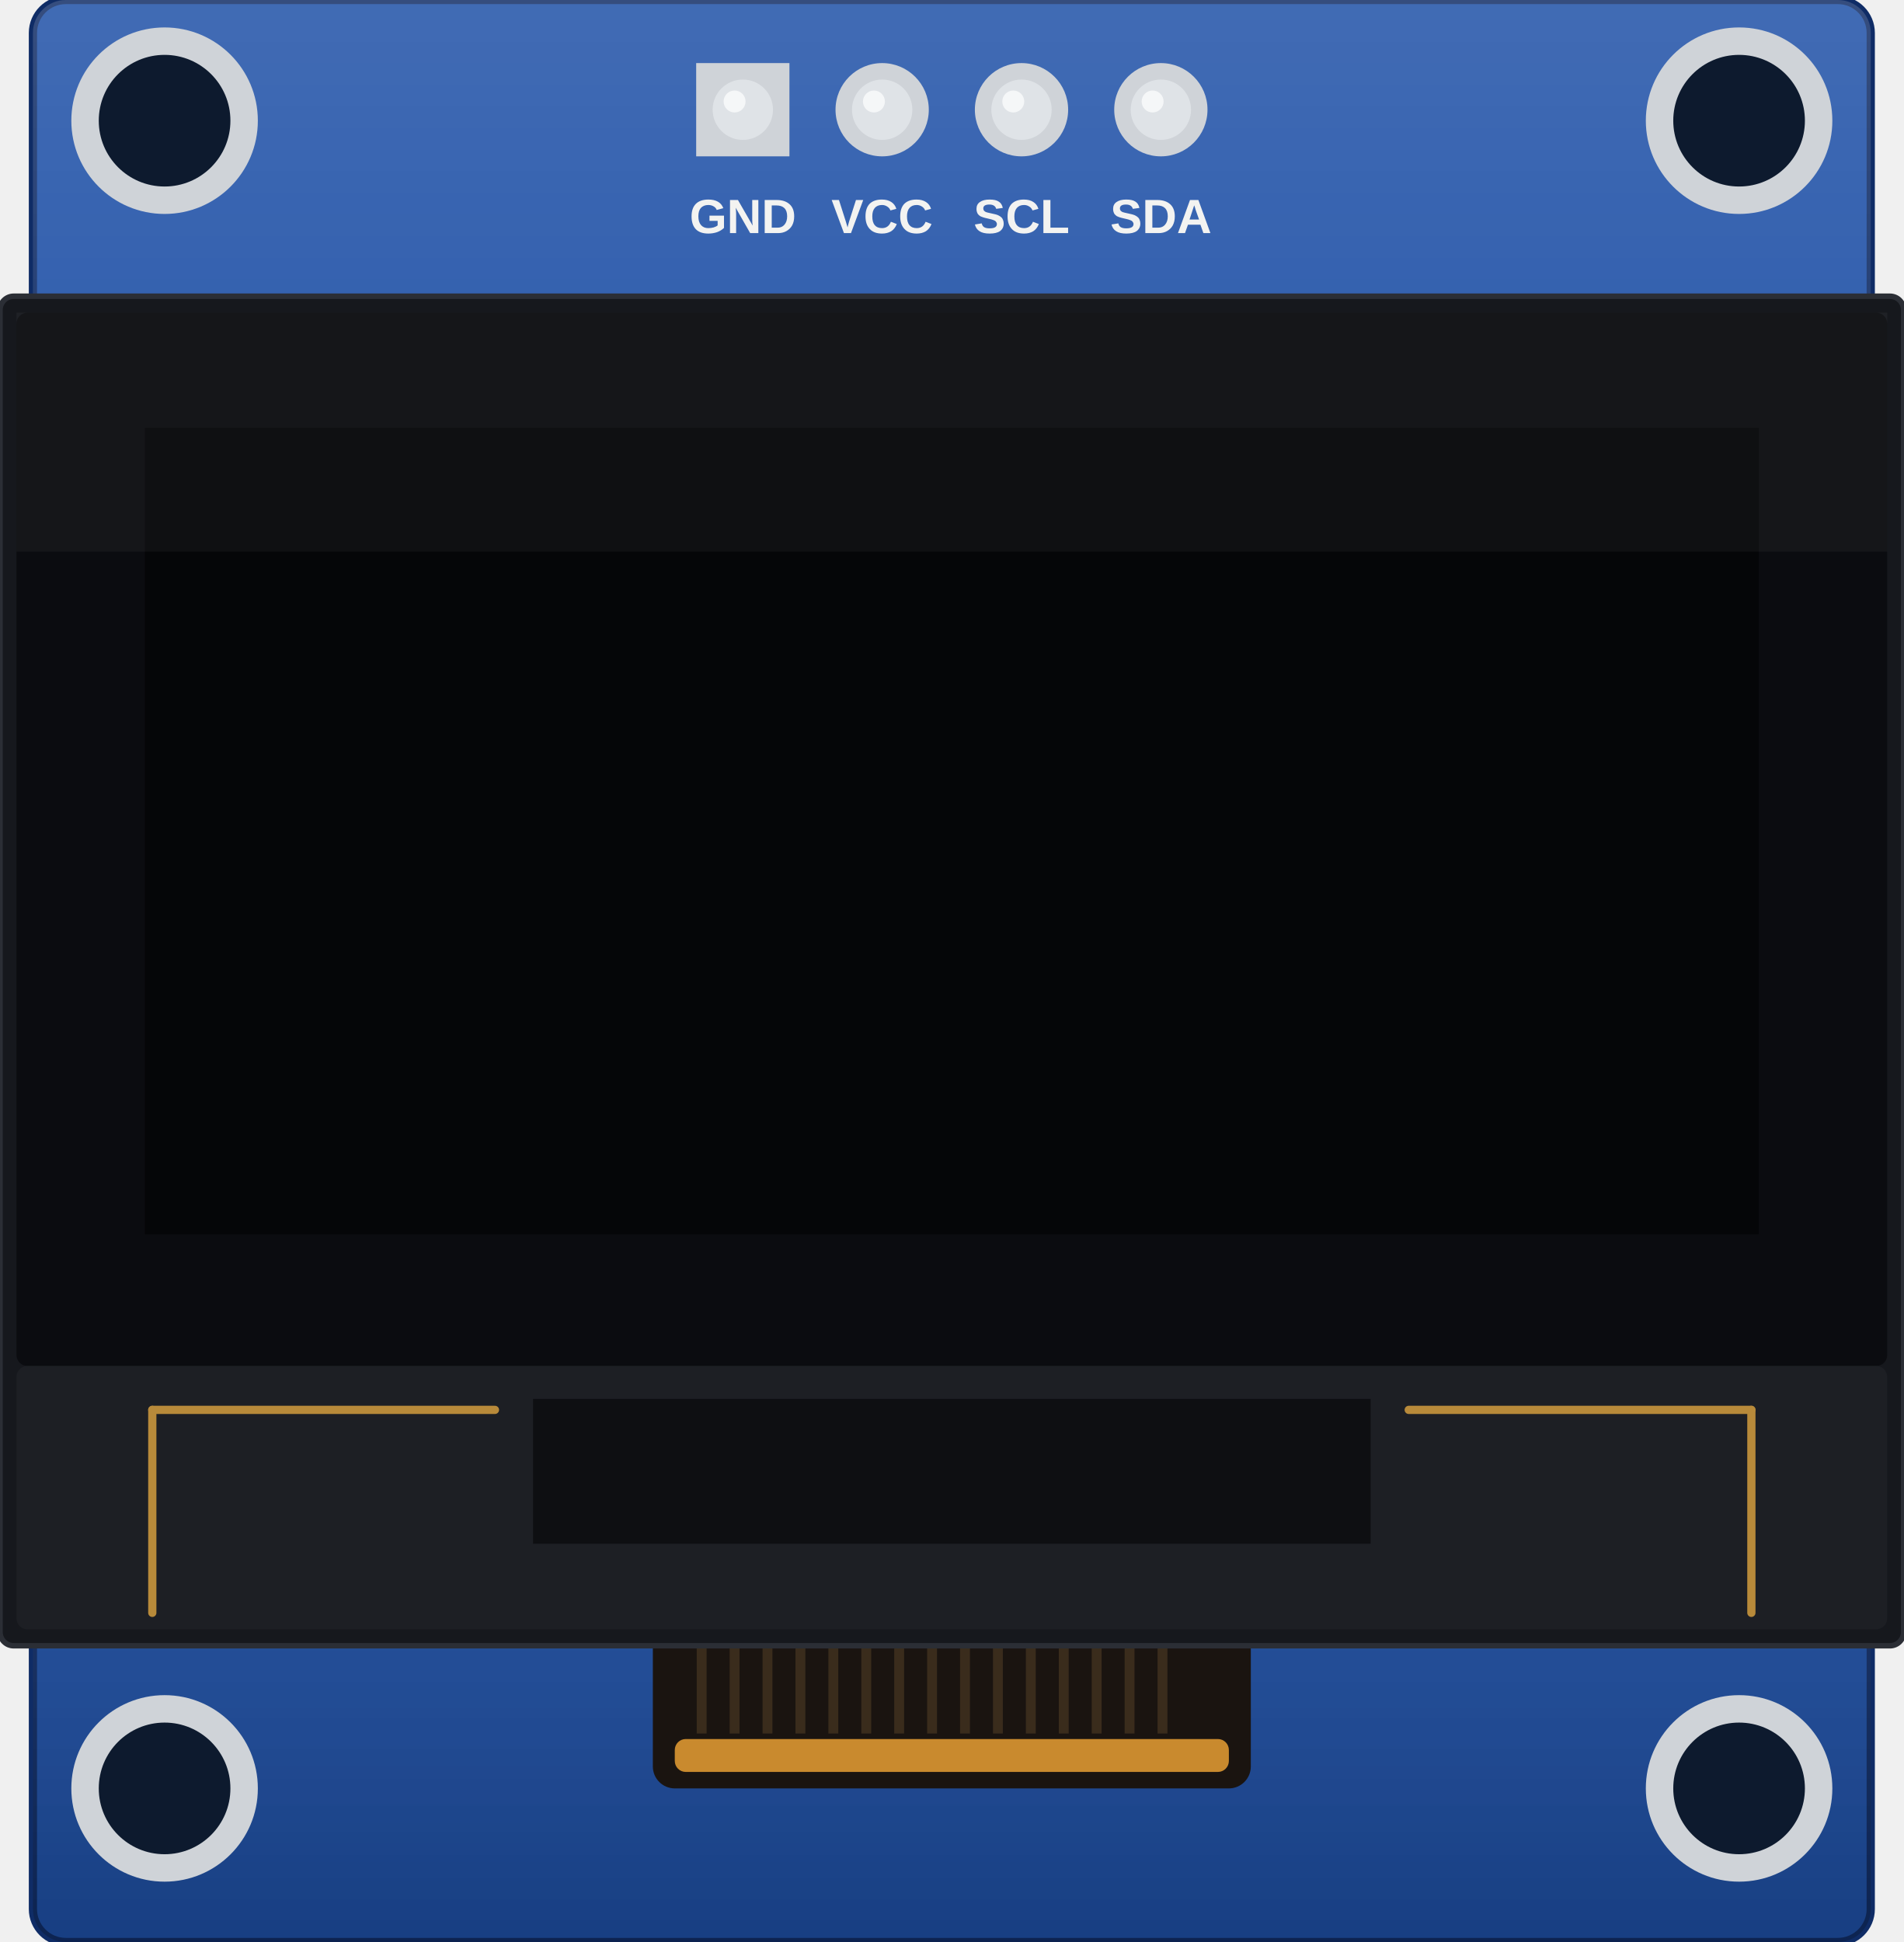
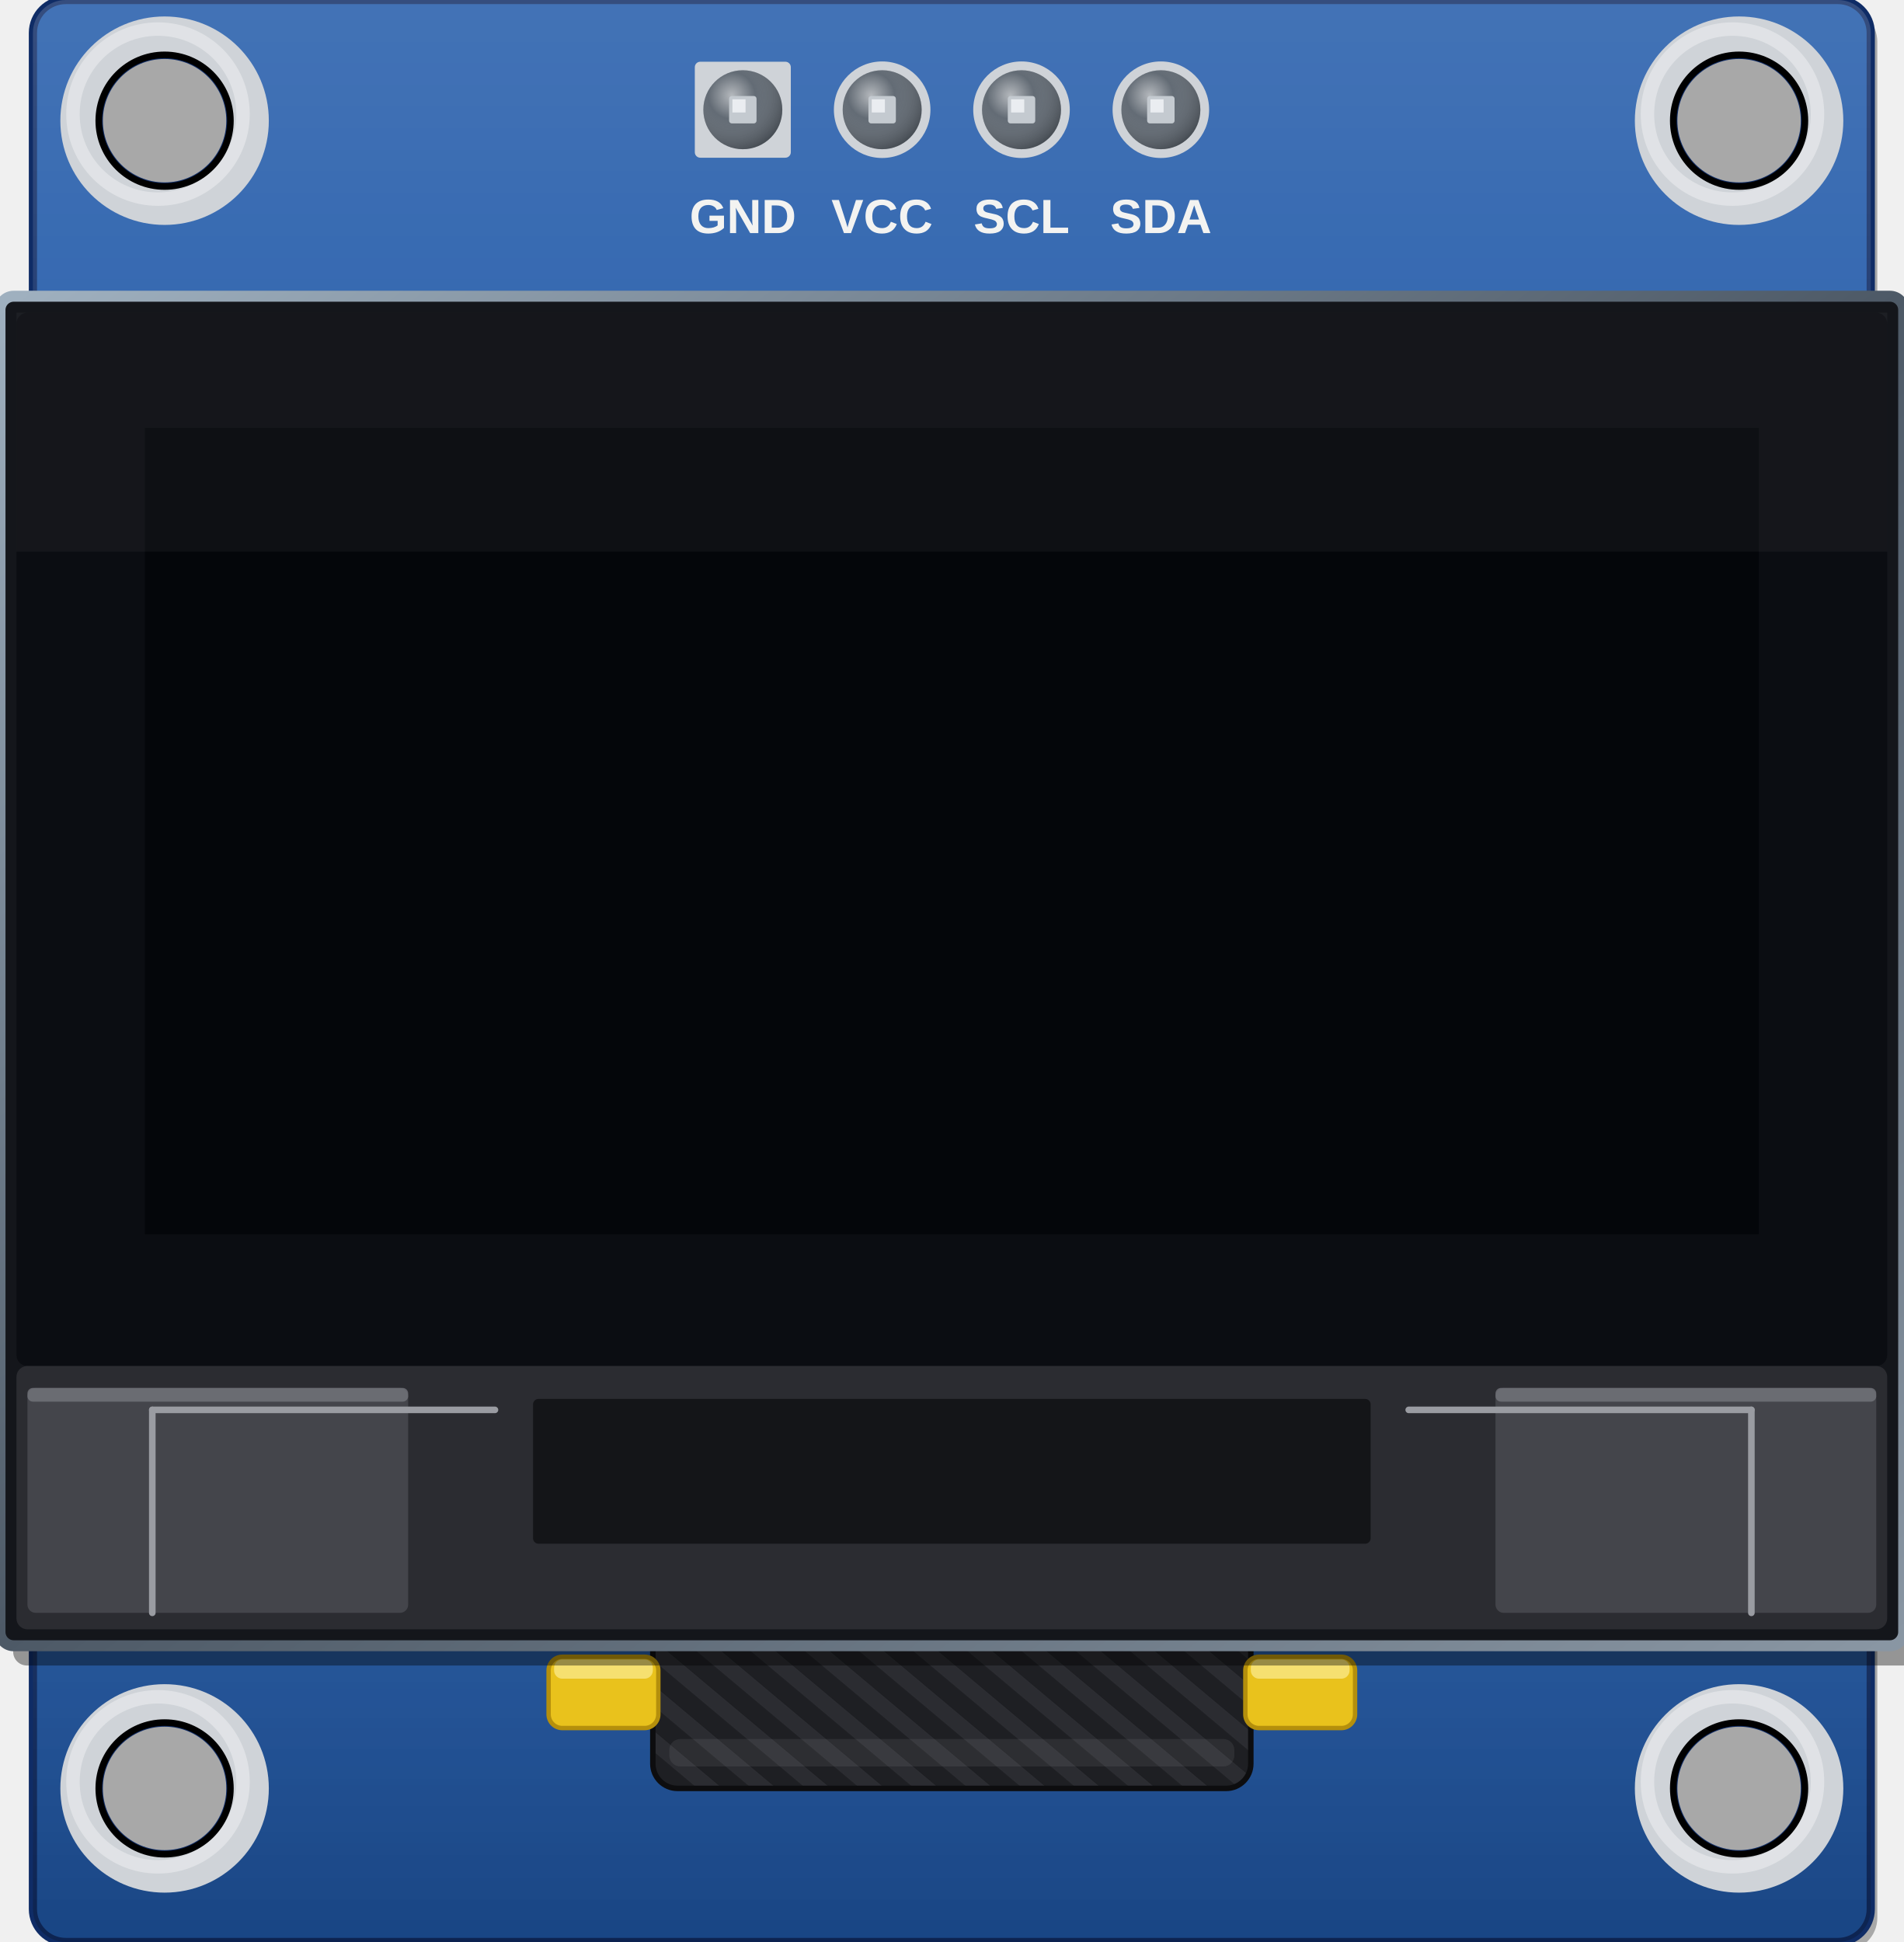
<svg xmlns="http://www.w3.org/2000/svg" version="1.1" width="131.15px" height="133.795px" data-sobra="2.268 0" viewBox="0 0 131.15 133.795">
  <defs>
    <linearGradient id="luz" x1="0" y1="0" x2="0" y2="1">
      <stop offset="0" stop-color="#ffffff" stop-opacity="0.16" />
      <stop offset="0.45" stop-color="#ffffff" stop-opacity="0" />
      <stop offset="1" stop-color="#000000" stop-opacity="0.22" />
    </linearGradient>
    <linearGradient id="metal" x1="0" y1="0" x2="0" y2="1">
      <stop offset="0" stop-color="#f4f6f8" />
      <stop offset="0.5" stop-color="#b9bfc6" />
      <stop offset="1" stop-color="#868d95" />
    </linearGradient>
    <linearGradient id="metal-h" x1="0" y1="0" x2="1" y2="0">
      <stop offset="0" stop-color="#8a9199" />
      <stop offset="0.35" stop-color="#eef1f4" />
      <stop offset="0.7" stop-color="#b3b9c0" />
      <stop offset="1" stop-color="#7c838b" />
    </linearGradient>
    <radialGradient id="lata" cx="0.4" cy="0.38" r="0.66">
      <stop offset="0" stop-color="#f6f8fa" />
      <stop offset="0.6" stop-color="#c3c9cf" />
      <stop offset="1" stop-color="#8c939b" />
    </radialGradient>
    <linearGradient id="plastico" x1="0" y1="0" x2="0" y2="1">
      <stop offset="0" stop-color="#3a3c40" />
      <stop offset="1" stop-color="#16171a" />
    </linearGradient>
    <linearGradient id="ouro" x1="0" y1="0" x2="0" y2="1">
      <stop offset="0" stop-color="#f4dc8c" />
      <stop offset="1" stop-color="#b88a2c" />
    </linearGradient>
+     <radialGradient id="solda" cx="0.36" cy="0.32" r="0.78">
+       <stop offset="0" stop-color="#ffffff" stop-opacity="0.55" />
+       <stop offset="0.38" stop-color="#ffffff" stop-opacity="0.06" />
+       <stop offset="1" stop-color="#000000" stop-opacity="0.35" />
+     </radialGradient>
+     <linearGradient id="vidro-borda" x1="0" y1="0" x2="1" y2="1">
+       <stop offset="0" stop-color="#9fb0bf" />
+       <stop offset="0.5" stop-color="#4d5966" />
+       <stop offset="1" stop-color="#8996a3" />
+     </linearGradient>
+     <pattern id="trama" x="0" y="0" width="2.4" height="2.4" patternUnits="userSpaceOnUse" patternTransform="rotate(40)">
+       <rect width="2.4" height="2.4" fill="#1e1f23" />
+       <rect width="2.4" height="1.1" fill="#2b2c31" />
+     </pattern>
  </defs>
-   <rect x="2.268" y="0" width="126.614" height="133.795" rx="2.268" fill="#1d4fa6" stroke="#0f2c66" stroke-width="0.567" />
-   <rect x="2.268" y="0" width="126.614" height="133.795" rx="2.268" fill="url(#luz)" />
-   <circle cx="11.339" cy="8.315" r="6.425" fill="#cfd3d8" />
-   <circle cx="11.339" cy="8.315" r="4.535" fill="#0d1a2e" />
-   <circle cx="11.339" cy="123.213" r="6.425" fill="#cfd3d8" />
-   <circle cx="11.339" cy="123.213" r="4.535" fill="#0d1a2e" />
-   <circle cx="119.811" cy="8.315" r="6.425" fill="#cfd3d8" />
-   <circle cx="119.811" cy="8.315" r="4.535" fill="#0d1a2e" />
-   <circle cx="119.811" cy="123.213" r="6.425" fill="#cfd3d8" />
-   <circle cx="119.811" cy="123.213" r="4.535" fill="#0d1a2e" />
-   <rect x="47.962" y="4.346" width="6.425" height="6.425" fill="#cfd3d8" />
-   <circle cx="51.175" cy="7.559" r="2.079" fill="#dfe3e7" />
-   <circle cx="50.608" cy="6.992" r="0.756" fill="#ffffff" fill-opacity="0.7" />
+   <rect x="2.721" y="0.605" width="126.614" height="133.795" rx="2.268" fill="#000000" fill-opacity="0.3" />
+   <path fill-rule="evenodd" d="M4.535 0 L126.614 0 A2.268 2.268 0 0 1 128.882 2.268 L128.882 131.528 A2.268 2.268 0 0 1 126.614 133.795 L4.535 133.795 A2.268 2.268 0 0 1 2.268 131.528 L2.268 2.268 A2.268 2.268 0 0 1 4.535 0 Z M6.803 8.315 A4.535 4.535 0 1 0 15.874 8.315 A4.535 4.535 0 1 0 6.803 8.315 Z M6.803 123.213 A4.535 4.535 0 1 0 15.874 123.213 A4.535 4.535 0 1 0 6.803 123.213 Z M115.276 8.315 A4.535 4.535 0 1 0 124.346 8.315 A4.535 4.535 0 1 0 115.276 8.315 Z M115.276 123.213 A4.535 4.535 0 1 0 124.346 123.213 A4.535 4.535 0 1 0 115.276 123.213 Z" fill="#1f58a8" stroke="#0f2c66" stroke-width="0.567" />
+   <path fill-rule="evenodd" d="M4.535 0 L126.614 0 A2.268 2.268 0 0 1 128.882 2.268 L128.882 131.528 A2.268 2.268 0 0 1 126.614 133.795 L4.535 133.795 A2.268 2.268 0 0 1 2.268 131.528 L2.268 2.268 A2.268 2.268 0 0 1 4.535 0 Z M6.803 8.315 A4.535 4.535 0 1 0 15.874 8.315 A4.535 4.535 0 1 0 6.803 8.315 Z M6.803 123.213 A4.535 4.535 0 1 0 15.874 123.213 A4.535 4.535 0 1 0 6.803 123.213 Z M115.276 8.315 A4.535 4.535 0 1 0 124.346 8.315 A4.535 4.535 0 1 0 115.276 8.315 Z M115.276 123.213 A4.535 4.535 0 1 0 124.346 123.213 A4.535 4.535 0 1 0 115.276 123.213 Z" fill="url(#luz)" />
+   <circle cx="11.339" cy="8.315" r="5.858" fill="none" stroke="#cfd3d8" stroke-width="2.646" />
+   <circle stroke-opacity="0.35" cx="10.885" cy="7.861" r="5.858" fill="none" stroke="#ffffff" stroke-width="0.926" />
+   <circle cx="11.339" cy="8.315" r="4.535" fill="none" stroke="#000000" stroke-width="0.454" />
+   <circle cx="11.339" cy="123.213" r="5.858" fill="none" stroke="#cfd3d8" stroke-width="2.646" />
+   <circle stroke-opacity="0.35" cx="10.885" cy="122.759" r="5.858" fill="none" stroke="#ffffff" stroke-width="0.926" />
+   <circle cx="11.339" cy="123.213" r="4.535" fill="none" stroke="#000000" stroke-width="0.454" />
+   <circle cx="119.811" cy="8.315" r="5.858" fill="none" stroke="#cfd3d8" stroke-width="2.646" />
+   <circle stroke-opacity="0.35" cx="119.357" cy="7.861" r="5.858" fill="none" stroke="#ffffff" stroke-width="0.926" />
+   <circle cx="119.811" cy="8.315" r="4.535" fill="none" stroke="#000000" stroke-width="0.454" />
+   <circle cx="119.811" cy="123.213" r="5.858" fill="none" stroke="#cfd3d8" stroke-width="2.646" />
+   <circle stroke-opacity="0.35" cx="119.357" cy="122.759" r="5.858" fill="none" stroke="#ffffff" stroke-width="0.926" />
+   <circle cx="119.811" cy="123.213" r="4.535" fill="none" stroke="#000000" stroke-width="0.454" />
+   <rect x="47.868" y="4.252" width="6.614" height="6.614" rx="0.378" fill="#cfd3d8" />
+   <circle cx="51.175" cy="7.559" r="2.721" fill="#59626c" />
+   <circle cx="51.175" cy="7.559" r="2.721" fill="url(#solda)" />
+   <rect x="50.23" y="6.614" width="1.89" height="1.89" rx="0.189" fill="#c4cad0" />
+   <rect x="50.457" y="6.841" width="0.907" height="0.907" fill="#f4f6f8" fill-opacity="0.8" />
  <text transform="translate(51.175 14.74) rotate(0)" x="0" y="1.323" font-family="Arial" font-weight="bold" font-size="3.307" fill="#f3f3f1" text-anchor="middle">GND</text>
-   <circle cx="60.775" cy="7.559" r="3.213" fill="#cfd3d8" />
-   <circle cx="60.775" cy="7.559" r="2.079" fill="#dfe3e7" />
-   <circle cx="60.208" cy="6.992" r="0.756" fill="#ffffff" fill-opacity="0.7" />
+   <circle cx="60.775" cy="7.559" r="3.326" fill="#cfd3d8" />
+   <circle cx="60.775" cy="7.559" r="2.721" fill="#59626c" />
+   <circle cx="60.775" cy="7.559" r="2.721" fill="url(#solda)" />
+   <rect x="59.83" y="6.614" width="1.89" height="1.89" rx="0.189" fill="#c4cad0" />
+   <rect x="60.057" y="6.841" width="0.907" height="0.907" fill="#f4f6f8" fill-opacity="0.8" />
  <text transform="translate(60.775 14.74) rotate(0)" x="0" y="1.323" font-family="Arial" font-weight="bold" font-size="3.307" fill="#f3f3f1" text-anchor="middle">VCC</text>
-   <circle cx="70.375" cy="7.559" r="3.213" fill="#cfd3d8" />
-   <circle cx="70.375" cy="7.559" r="2.079" fill="#dfe3e7" />
-   <circle cx="69.808" cy="6.992" r="0.756" fill="#ffffff" fill-opacity="0.7" />
+   <circle cx="70.375" cy="7.559" r="3.326" fill="#cfd3d8" />
+   <circle cx="70.375" cy="7.559" r="2.721" fill="#59626c" />
+   <circle cx="70.375" cy="7.559" r="2.721" fill="url(#solda)" />
+   <rect x="69.43" y="6.614" width="1.89" height="1.89" rx="0.189" fill="#c4cad0" />
+   <rect x="69.657" y="6.841" width="0.907" height="0.907" fill="#f4f6f8" fill-opacity="0.8" />
  <text transform="translate(70.375 14.74) rotate(0)" x="0" y="1.323" font-family="Arial" font-weight="bold" font-size="3.307" fill="#f3f3f1" text-anchor="middle">SCL</text>
-   <circle cx="79.975" cy="7.559" r="3.213" fill="#cfd3d8" />
-   <circle cx="79.975" cy="7.559" r="2.079" fill="#dfe3e7" />
-   <circle cx="79.408" cy="6.992" r="0.756" fill="#ffffff" fill-opacity="0.7" />
+   <circle cx="79.975" cy="7.559" r="3.326" fill="#cfd3d8" />
+   <circle cx="79.975" cy="7.559" r="2.721" fill="#59626c" />
+   <circle cx="79.975" cy="7.559" r="2.721" fill="url(#solda)" />
+   <rect x="79.03" y="6.614" width="1.89" height="1.89" rx="0.189" fill="#c4cad0" />
+   <rect x="79.257" y="6.841" width="0.907" height="0.907" fill="#f4f6f8" fill-opacity="0.8" />
  <text transform="translate(79.975 14.74) rotate(0)" x="0" y="1.323" font-family="Arial" font-weight="bold" font-size="3.307" fill="#f3f3f1" text-anchor="middle">SDA</text>
-   <rect x="44.976" y="91.465" width="41.197" height="31.748" rx="1.512" fill="#1a1410" />
-   <rect x="46.488" y="119.811" width="38.173" height="2.268" rx="0.756" fill="#c98a2e" />
-   <rect x="48" y="95.244" width="0.68" height="24.189" fill="#3a2c1c" />
-   <rect x="50.268" y="95.244" width="0.68" height="24.189" fill="#3a2c1c" />
-   <rect x="52.535" y="95.244" width="0.68" height="24.189" fill="#3a2c1c" />
-   <rect x="54.803" y="95.244" width="0.68" height="24.189" fill="#3a2c1c" />
-   <rect x="57.071" y="95.244" width="0.68" height="24.189" fill="#3a2c1c" />
-   <rect x="59.339" y="95.244" width="0.68" height="24.189" fill="#3a2c1c" />
-   <rect x="61.606" y="95.244" width="0.68" height="24.189" fill="#3a2c1c" />
-   <rect x="63.874" y="95.244" width="0.68" height="24.189" fill="#3a2c1c" />
-   <rect x="66.142" y="95.244" width="0.68" height="24.189" fill="#3a2c1c" />
-   <rect x="68.409" y="95.244" width="0.68" height="24.189" fill="#3a2c1c" />
-   <rect x="70.677" y="95.244" width="0.68" height="24.189" fill="#3a2c1c" />
-   <rect x="72.945" y="95.244" width="0.68" height="24.189" fill="#3a2c1c" />
-   <rect x="75.213" y="95.244" width="0.68" height="24.189" fill="#3a2c1c" />
-   <rect x="77.48" y="95.244" width="0.68" height="24.189" fill="#3a2c1c" />
-   <rect x="79.748" y="95.244" width="0.68" height="24.189" fill="#3a2c1c" />
-   <rect x="0" y="20.409" width="131.15" height="92.976" rx="0.945" fill="#16181d" stroke="#2b2e35" stroke-width="0.378" />
-   <rect x="1.134" y="21.543" width="128.882" height="72.567" rx="0.756" fill="#0b0c10" />
-   <rect x="9.978" y="29.48" width="111.194" height="55.559" fill="#050608" />
-   <rect x="1.134" y="94.11" width="128.882" height="18.142" rx="0.756" fill="#1d1f24" />
-   <rect x="36.722" y="96.378" width="57.706" height="9.978" fill="#0e0f12" />
-   <path d="M34.099 97.134 L10.492 97.134" fill="none" stroke="#b88a3a" stroke-width="0.567" stroke-linecap="round" />
-   <path d="M10.492 97.134 L10.492 111.118" fill="none" stroke="#b88a3a" stroke-width="0.567" stroke-linecap="round" />
-   <path d="M97.051 97.134 L120.658 97.134" fill="none" stroke="#b88a3a" stroke-width="0.567" stroke-linecap="round" />
-   <path d="M120.658 97.134 L120.658 111.118" fill="none" stroke="#b88a3a" stroke-width="0.567" stroke-linecap="round" />
+   <rect x="44.976" y="91.465" width="41.197" height="31.748" rx="1.701" fill="url(#trama)" stroke="#0d0d0f" stroke-width="0.378" />
+   <rect x="46.11" y="119.811" width="38.929" height="1.89" rx="0.756" fill="#ffffff" fill-opacity="0.07" />
+   <rect x="37.795" y="114.142" width="7.559" height="4.913" rx="0.945" fill="#e9c21c" stroke="#b48f0c" stroke-width="0.302" />
+   <rect x="38.173" y="114.331" width="6.803" height="1.323" rx="0.567" fill="#fff3a8" fill-opacity="0.6" />
+   <rect x="85.795" y="114.142" width="7.559" height="4.913" rx="0.945" fill="#e9c21c" stroke="#b48f0c" stroke-width="0.302" />
+   <rect x="86.173" y="114.331" width="6.803" height="1.323" rx="0.567" fill="#fff3a8" fill-opacity="0.6" />
+   <rect x="0.907" y="21.77" width="131.15" height="92.976" rx="0.945" fill="#000000" fill-opacity="0.38" />
+   <rect x="0" y="20.409" width="131.15" height="92.976" rx="0.945" fill="#14161b" stroke="url(#vidro-borda)" stroke-width="0.756" />
+   <rect x="1.134" y="21.543" width="128.882" height="72.567" rx="0.756" fill="#0b0d12" />
+   <rect x="9.978" y="29.48" width="111.194" height="55.559" fill="#04060a" />
+   <rect x="1.134" y="94.11" width="128.882" height="18.142" rx="0.756" fill="#2b2c31" />
+   <rect x="1.89" y="95.622" width="26.23" height="15.496" rx="0.567" fill="#44454b" />
+   <rect x="1.89" y="95.622" width="26.23" height="0.945" rx="0.378" fill="#7b7d84" fill-opacity="0.7" />
+   <rect x="103.03" y="95.622" width="26.23" height="15.496" rx="0.567" fill="#44454b" />
+   <rect x="103.03" y="95.622" width="26.23" height="0.945" rx="0.378" fill="#7b7d84" fill-opacity="0.7" />
+   <rect x="36.722" y="96.378" width="57.706" height="9.978" rx="0.378" fill="#141518" />
+   <path d="M34.099 97.134 L10.492 97.134" fill="none" stroke="#9a9ca2" stroke-width="0.454" stroke-linecap="round" />
+   <path d="M10.492 97.134 L10.492 111.118" fill="none" stroke="#9a9ca2" stroke-width="0.454" stroke-linecap="round" />
+   <path d="M97.051 97.134 L120.658 97.134" fill="none" stroke="#9a9ca2" stroke-width="0.454" stroke-linecap="round" />
+   <path d="M120.658 97.134 L120.658 111.118" fill="none" stroke="#9a9ca2" stroke-width="0.454" stroke-linecap="round" />
  <rect x="1.134" y="21.543" width="128.882" height="16.464" fill="#ffffff" fill-opacity="0.04" />
</svg>
